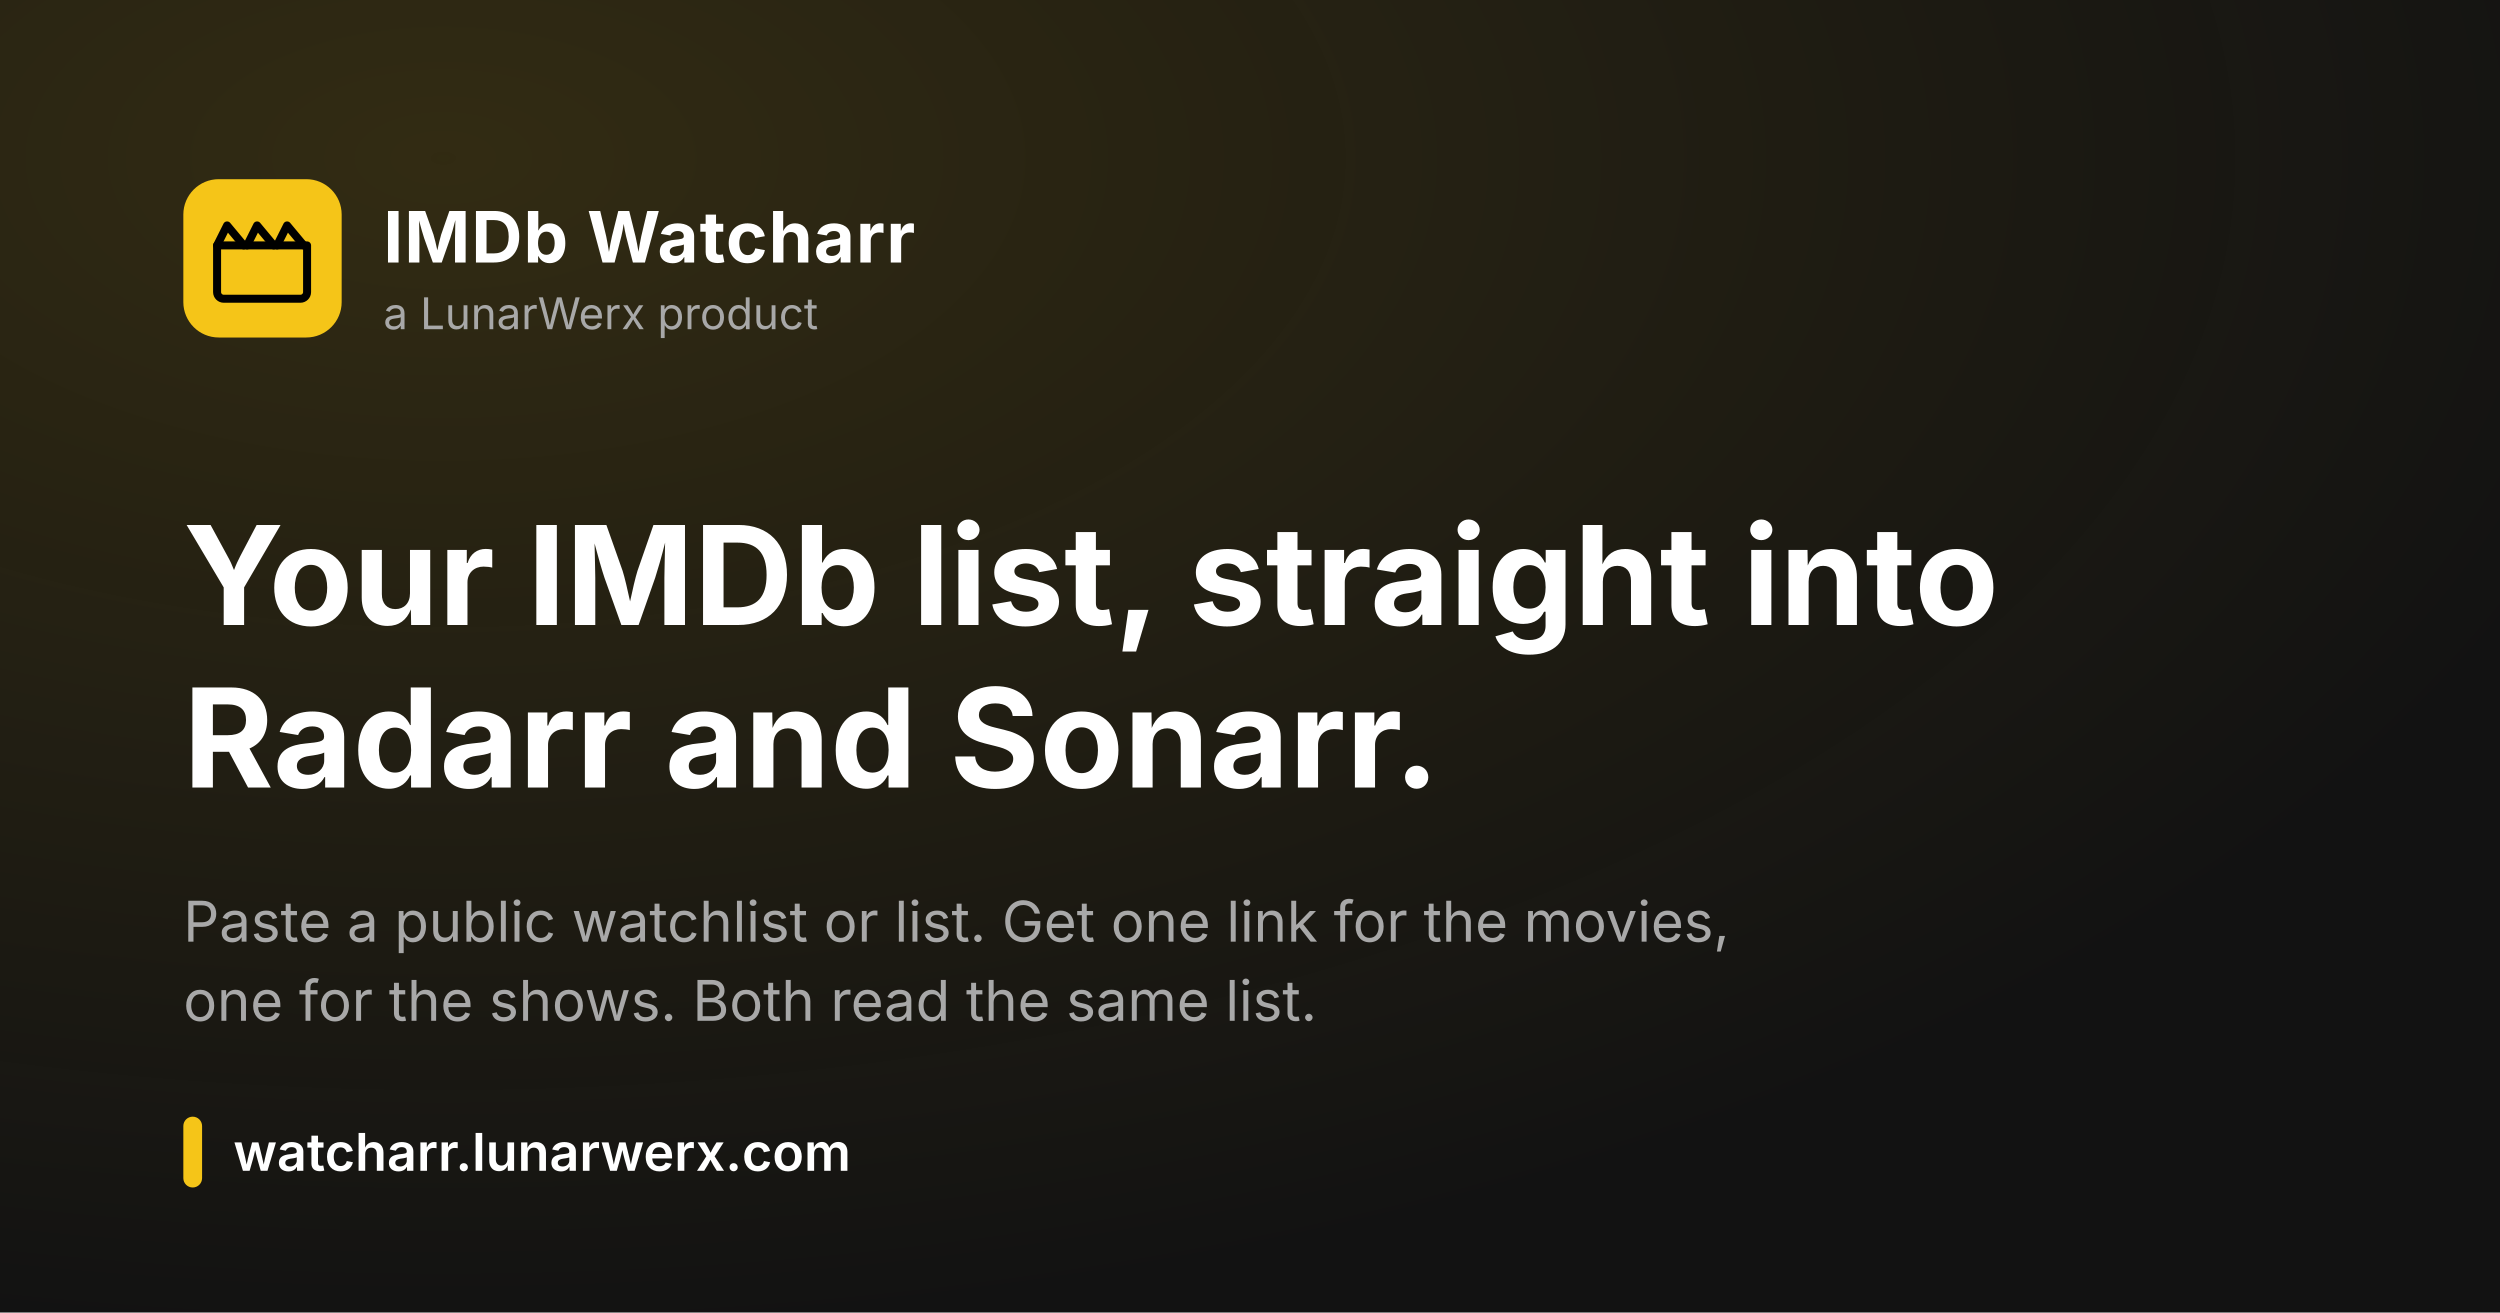
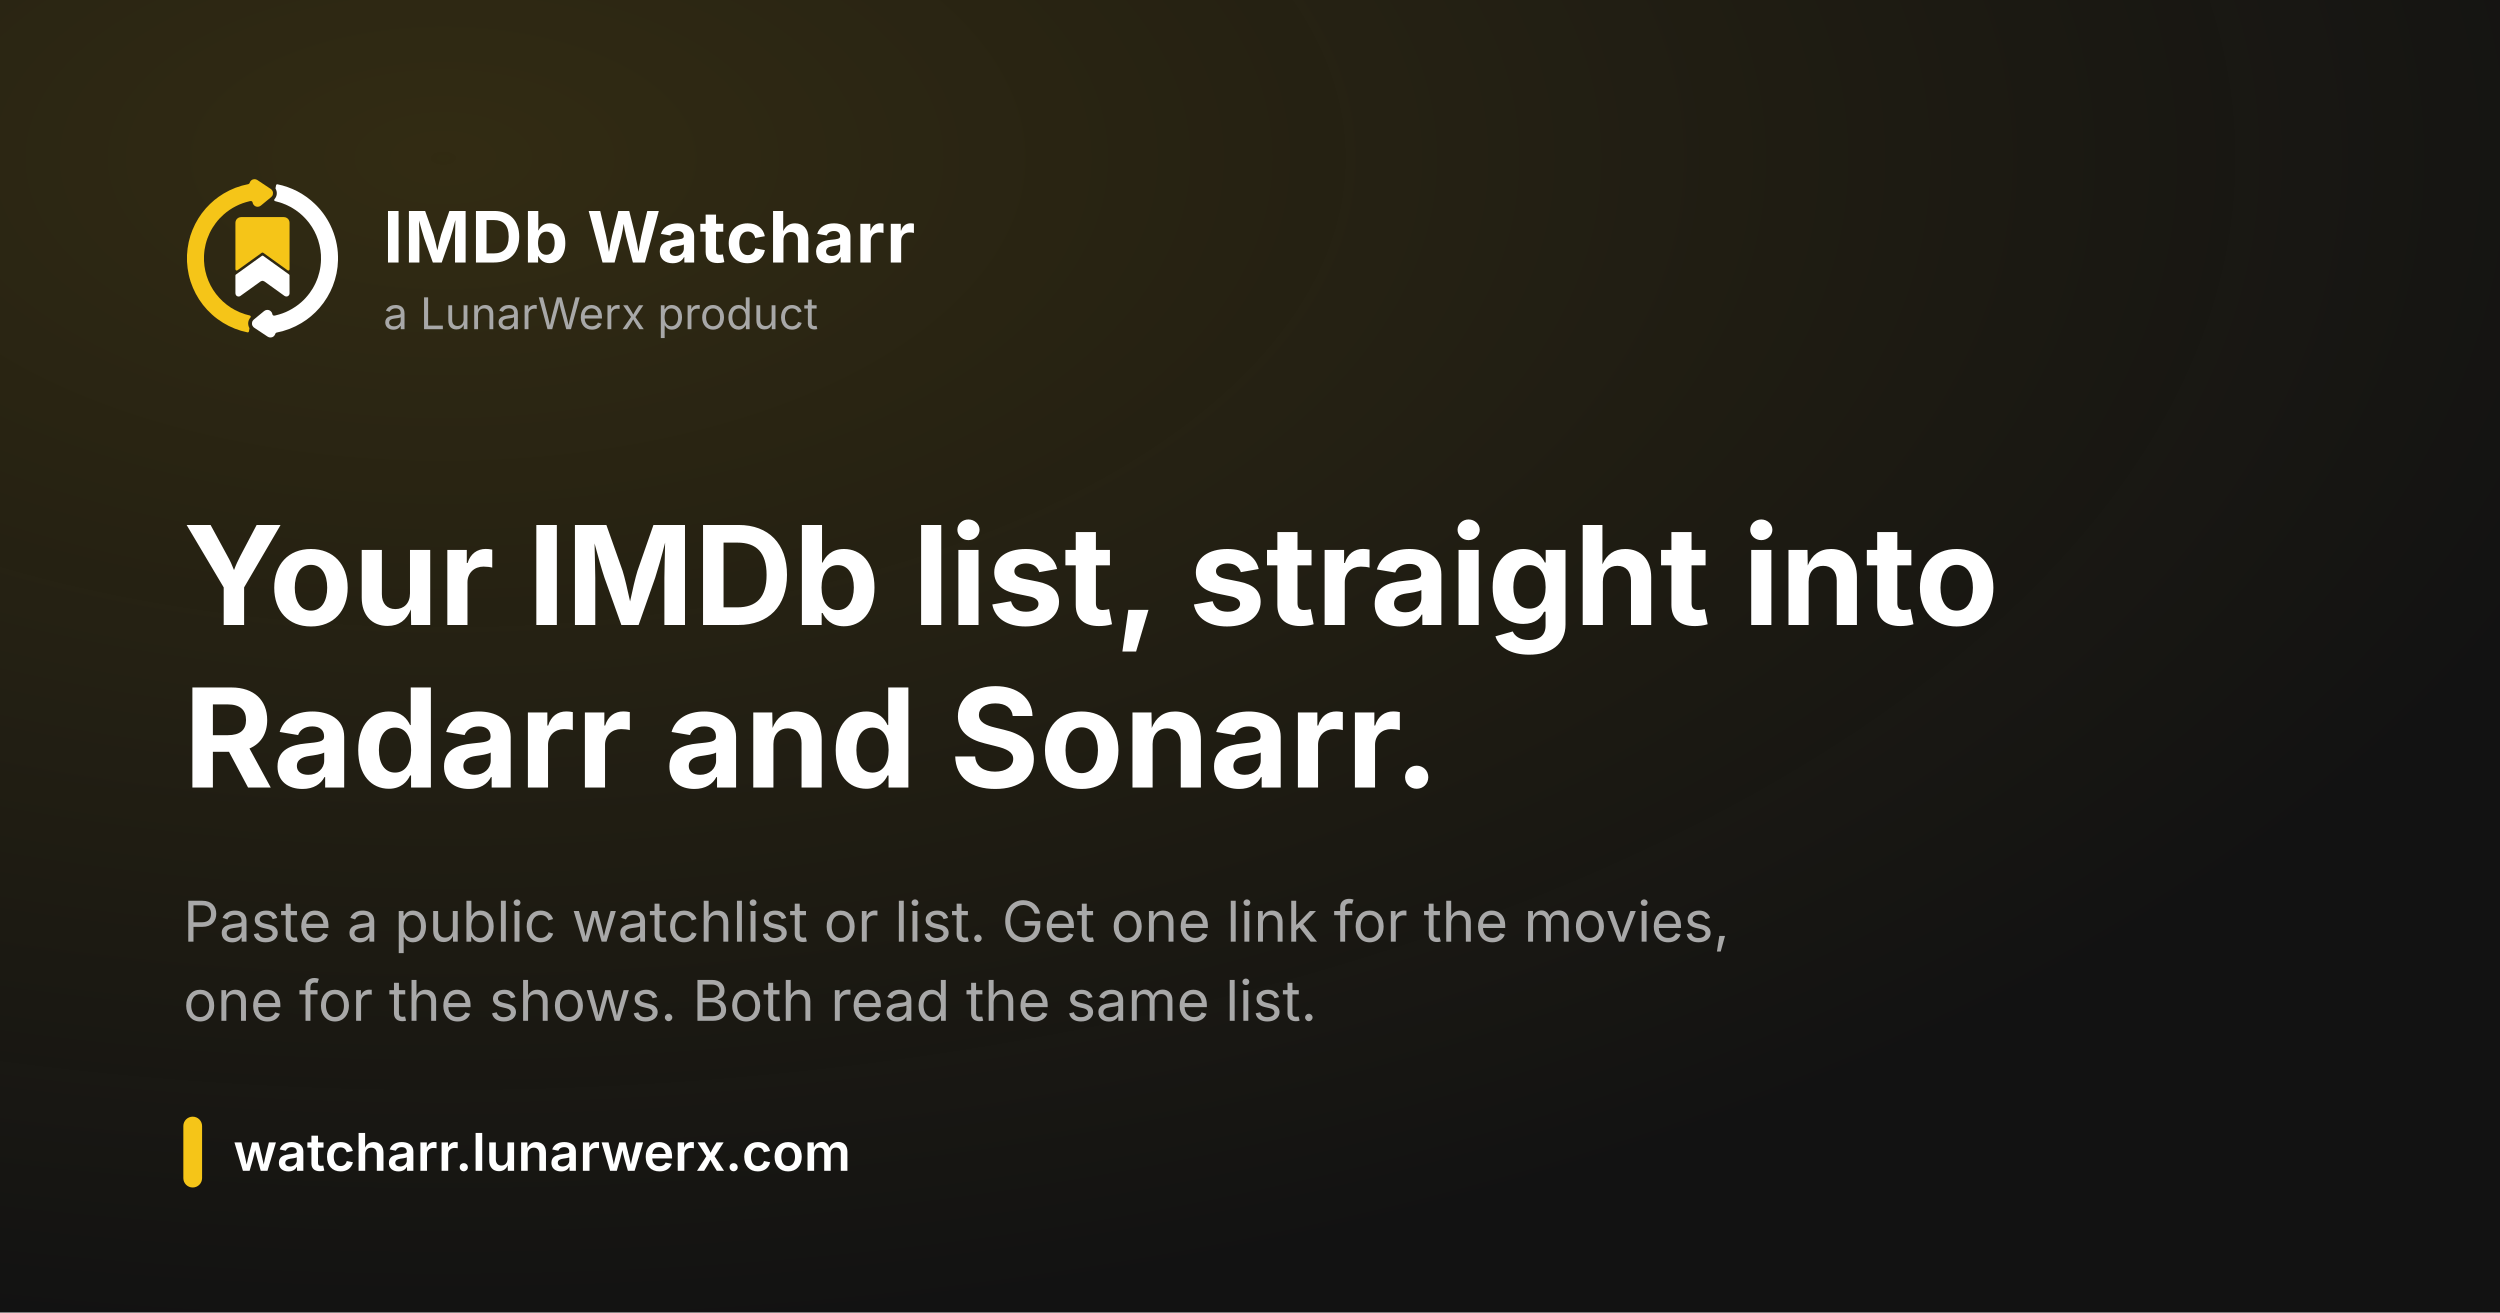
<svg xmlns="http://www.w3.org/2000/svg" width="1200" height="630" viewBox="0 0 1200 630" font-family="Inter, Segoe UI, Helvetica, Arial, sans-serif">
  <rect width="1200" height="630" fill="#121212" />
  <defs>
    <radialGradient id="glow" cx="0.18" cy="0.12" r="0.9">
      <stop offset="0" stop-color="#f5c518" stop-opacity="0.14" />
      <stop offset="1" stop-color="#f5c518" stop-opacity="0" />
    </radialGradient>
  </defs>
  <rect width="1200" height="630" fill="url(#glow)" />
-   <rect x="88" y="86" width="76" height="76" rx="17" fill="#f5c518" />
-   <g fill="none" stroke="#000000" stroke-width="2.4" stroke-linecap="round" stroke-linejoin="round" transform="translate(101 105) scale(1.6)">
-     <path d="M2 8h27v14a2 2 0 0 1-2 2H4a2 2 0 0 1-2-2z" />
-     <path d="M2 8 5 2l5 6" />
-     <path d="M11 8 14 2l5 6" />
-     <path d="M20 8 23 2l5 6" />
-   </g>
+   <svg x="88" y="86" width="76" height="76" viewBox="260.55 260.5 503 503">
+     <path d="M464.3 747.2L465.9 747.2L467.3 746.6L468.4 745.5L469.0 744.0L470.6 734.3L468.4 729.1L467.2 725.0L466.5 719.7L466.7 715.8L467.5 711.5L468.9 707.7L470.9 703.9L474.6 698.8L474.8 697.2L474.2 695.4L472.1 693.7L456.1 689.4L439.3 683.2L424.7 676.2L412.0 668.9L398.8 659.6L386.3 649.1L374.9 637.6L364.5 625.3L355.1 611.9L347.0 597.9L340.2 583.2L334.6 567.9L330.4 552.2L327.6 536.3L326.2 520.1L326.2 503.9L326.9 494.2L328.0 484.5L331.5 467.0L334.1 457.6L337.2 448.4L344.1 431.9L348.5 423.2L353.4 414.8L363.5 400.0L369.5 392.4L375.9 385.2L388.8 372.7L397.5 365.4L408.0 357.8L417.6 351.7L427.6 346.3L437.8 341.4L448.4 337.2L459.2 333.7L471.7 330.4L475.5 329.9L477.3 330.4L478.8 331.3L480.2 333.2L481.6 338.0L483.1 340.9L486.1 344.3L488.9 346.3L491.8 347.5L495.1 348.2L498.3 348.1L502.4 347.1L506.8 344.5L539.7 317.4L542.9 313.8L544.3 311.2L545.1 308.3L545.4 303.4L544.8 300.4L543.7 297.7L540.8 293.7L538.3 291.6L495.6 263.2L491.4 261.2L487.0 260.5L482.0 261.2L479.3 262.3L476.7 264.0L473.4 267.6L470.3 274.1L468.0 275.9L445.9 281.3L426.0 287.9L406.8 296.3L388.4 306.3L372.7 316.6L359.3 326.8L345.3 339.4L332.3 352.9L319.1 369.2L308.5 384.8L298.2 403.0L289.5 422.1L283.1 439.8L277.7 460.0L274.1 480.7L272.2 501.5L272.2 522.4L274.1 543.3L277.7 563.9L280.2 574.1L283.7 586.1L291.1 605.7L300.1 624.6L310.7 642.7L322.9 659.8L336.5 675.7L351.4 690.3L359.3 697.2L369.2 704.9L386.6 716.6L404.9 726.8L424.0 735.3L443.8 742.1Z" fill="#F5C518" />
+     <path d="M552.5 321.0L549.4 325.2L549.2 327.1L550.0 329.0L551.2 330.0L569.5 335.1L586.1 341.4L602.2 349.3L617.3 358.7L629.1 367.5L640.0 377.1L650.2 387.6L659.6 398.8L668.9 412.1L677.0 426.1L683.2 439.3L688.9 454.5L693.2 470.2L696.2 486.1L697.7 500.7L697.9 516.9L697.4 526.6L696.4 536.3L694.9 545.9L692.9 555.4L687.9 572.6L684.4 581.7L680.6 590.6L676.2 599.3L671.5 607.8L661.5 622.7L655.5 630.3L649.1 637.7L642.4 644.7L635.3 651.3L626.5 658.6L617.3 665.3L606.4 672.2L596.4 677.7L586.2 682.6L575.6 686.8L564.8 690.3L552.3 693.6L548.5 694.1L546.7 693.6L545.2 692.7L543.8 690.8L542.4 686.0L540.9 683.1L537.9 679.7L535.1 677.7L532.2 676.5L528.9 675.8L525.7 675.9L521.6 676.9L517.2 679.5L484.3 706.6L481.1 710.2L479.7 712.8L478.9 715.7L478.6 720.6L479.2 723.6L480.3 726.3L483.2 730.3L485.7 732.4L528.4 760.8L532.6 762.8L537.0 763.5L542.0 762.8L544.7 761.7L547.3 760.0L550.6 756.4L553.7 749.9L556.0 748.1L578.1 742.7L598.0 736.1L617.2 727.7L635.6 717.7L651.4 707.4L666.2 695.9L680.2 683.2L693.1 669.5L706.1 653.1L717.7 635.6L727.7 617.2L735.3 600.0L742.1 580.2L747.2 559.9L750.5 539.2L751.9 518.3L751.9 505.8L751.3 493.2L750.0 480.7L748.0 468.3L745.4 456.0L742.1 443.9L738.2 431.9L733.7 420.2L728.6 408.7L723.9 399.3L717.7 388.4L711.0 377.8L703.7 367.6L695.9 357.7L687.5 348.3L678.7 339.4L666.3 328.2L653.1 317.8L639.2 308.5L622.9 299.1L607.7 291.9L592.1 285.8L576.1 280.7L559.3 276.7L557.0 277.2L555.4 278.9L553.4 288.9L553.5 290.5L555.6 294.9L557.0 300.0L557.5 304.4L557.1 309.9L556.1 313.7L554.5 317.6Z" fill="#ffffff" />
+     <path d="M509.7 494.3L511.8 493.6L514.3 494.3L591.9 550.1L593.4 550.7L594.8 550.7L596.3 550.0L597.2 549.1L598.0 546.7L598.0 399.2L597.5 394.9L596.1 391.1L594.0 387.7L591.1 384.9L587.9 382.9L584.5 381.6L579.7 381.0L444.3 381.0L440.1 381.5L436.3 382.8L432.9 384.9L429.9 387.9L427.9 391.1L426.6 394.5L426.0 399.3L426.0 546.7L426.8 549.1L427.9 550.1L429.4 550.7L431.0 550.6L432.3 550.0Z" fill="#F5C518" />
+     <path d="M426.0 623.0L427.1 627.8L429.3 630.7L430.4 631.6L433.4 633.0L436.9 633.3L438.4 633.1L441.4 631.8L505.8 585.5L510.0 583.7L513.6 583.6L518.2 585.5L582.1 631.5L586.3 633.2L590.8 633.0L594.2 631.2L596.5 628.5L597.2 627.2L598.0 623.4L597.8 565.2L596.3 563.2L514.4 504.2L512.7 503.5L510.8 503.6L426.8 564.1L426.0 566.5Z" fill="#ffffff" />
+   </svg>
  <text x="184" y="126" fill="#ffffff" font-size="34" font-weight="700" letter-spacing="0.5">IMDb Watcharr</text>
  <text x="184" y="158" fill="#a8a8a8" font-size="21">a LunarWerx product</text>
  <text x="88" y="300" fill="#ffffff" font-size="66" font-weight="700">Your IMDb list, straight into</text>
  <text x="88" y="378" fill="#ffffff" font-size="66" font-weight="700">Radarr and Sonarr.</text>
  <text x="88" y="452" fill="#a8a8a8" font-size="27">Paste a public watchlist or list. Get one link for the movies,</text>
  <text x="88" y="490" fill="#a8a8a8" font-size="27">one for the shows. Both read the same list.</text>
  <rect x="88" y="536" width="9" height="34" rx="4.5" fill="#f5c518" />
  <text x="112" y="562" fill="#ffffff" font-size="25" font-weight="600">watcharr.lunarwerx.com</text>
</svg>
